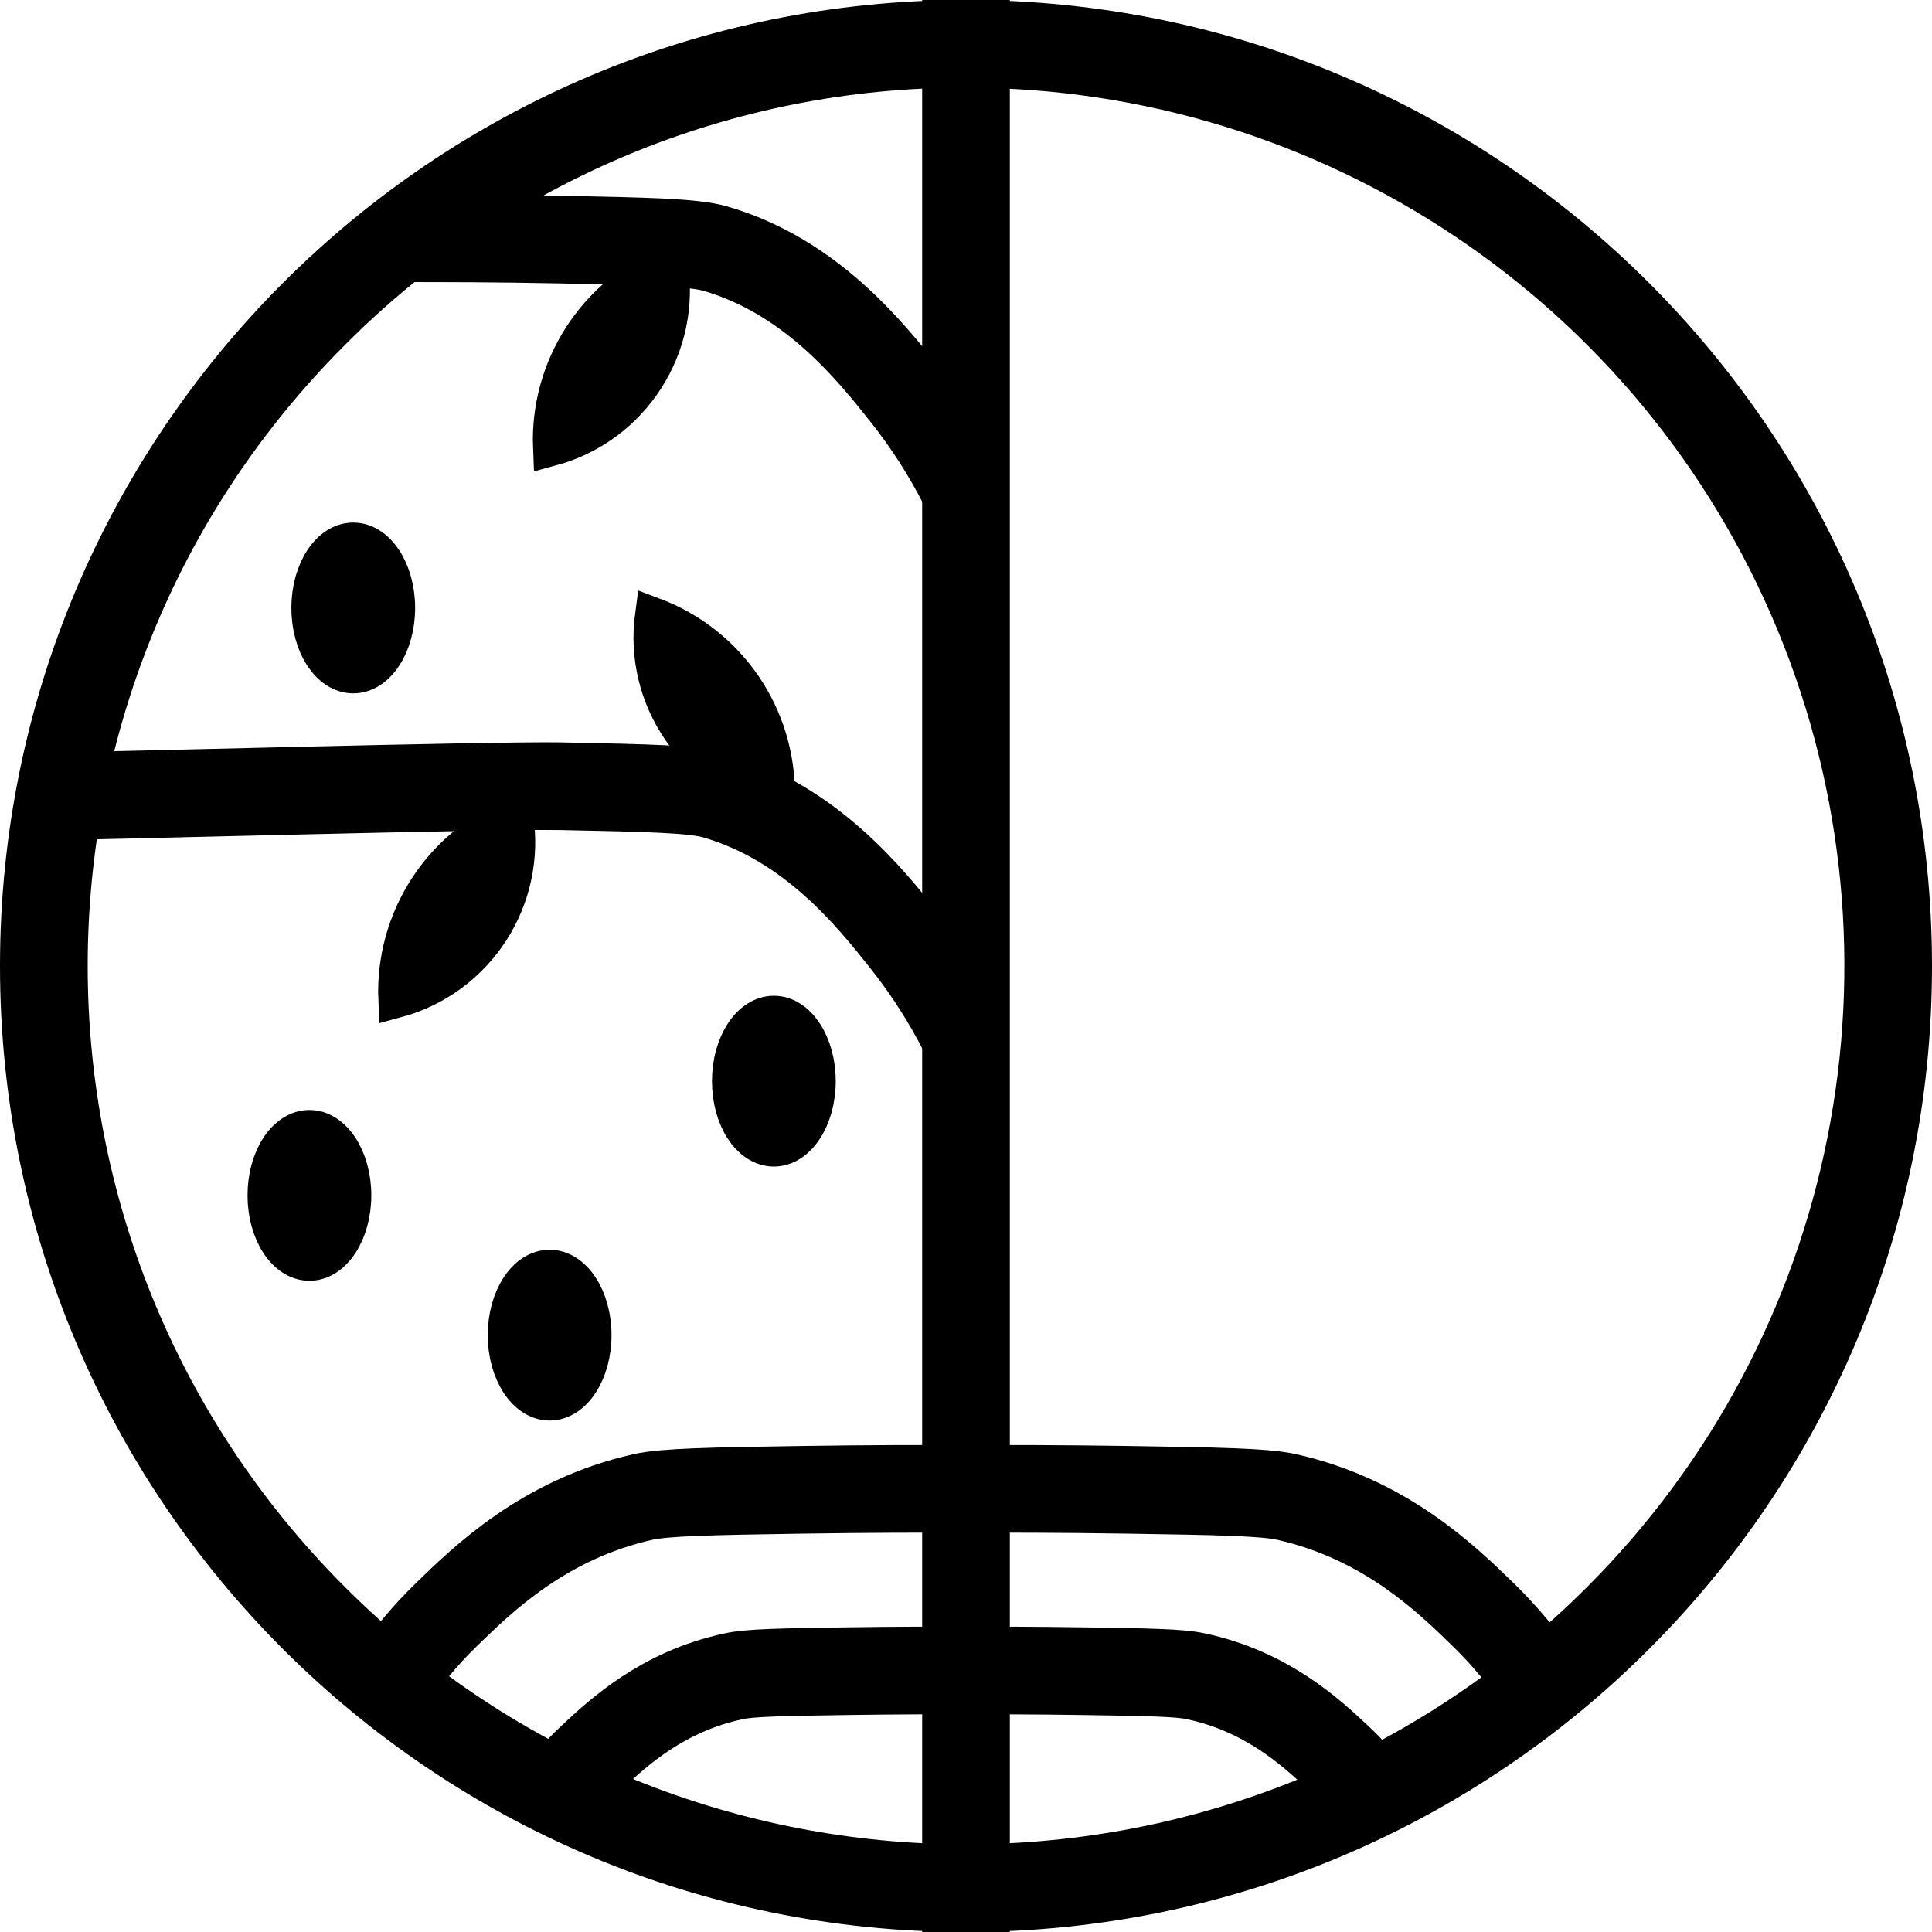
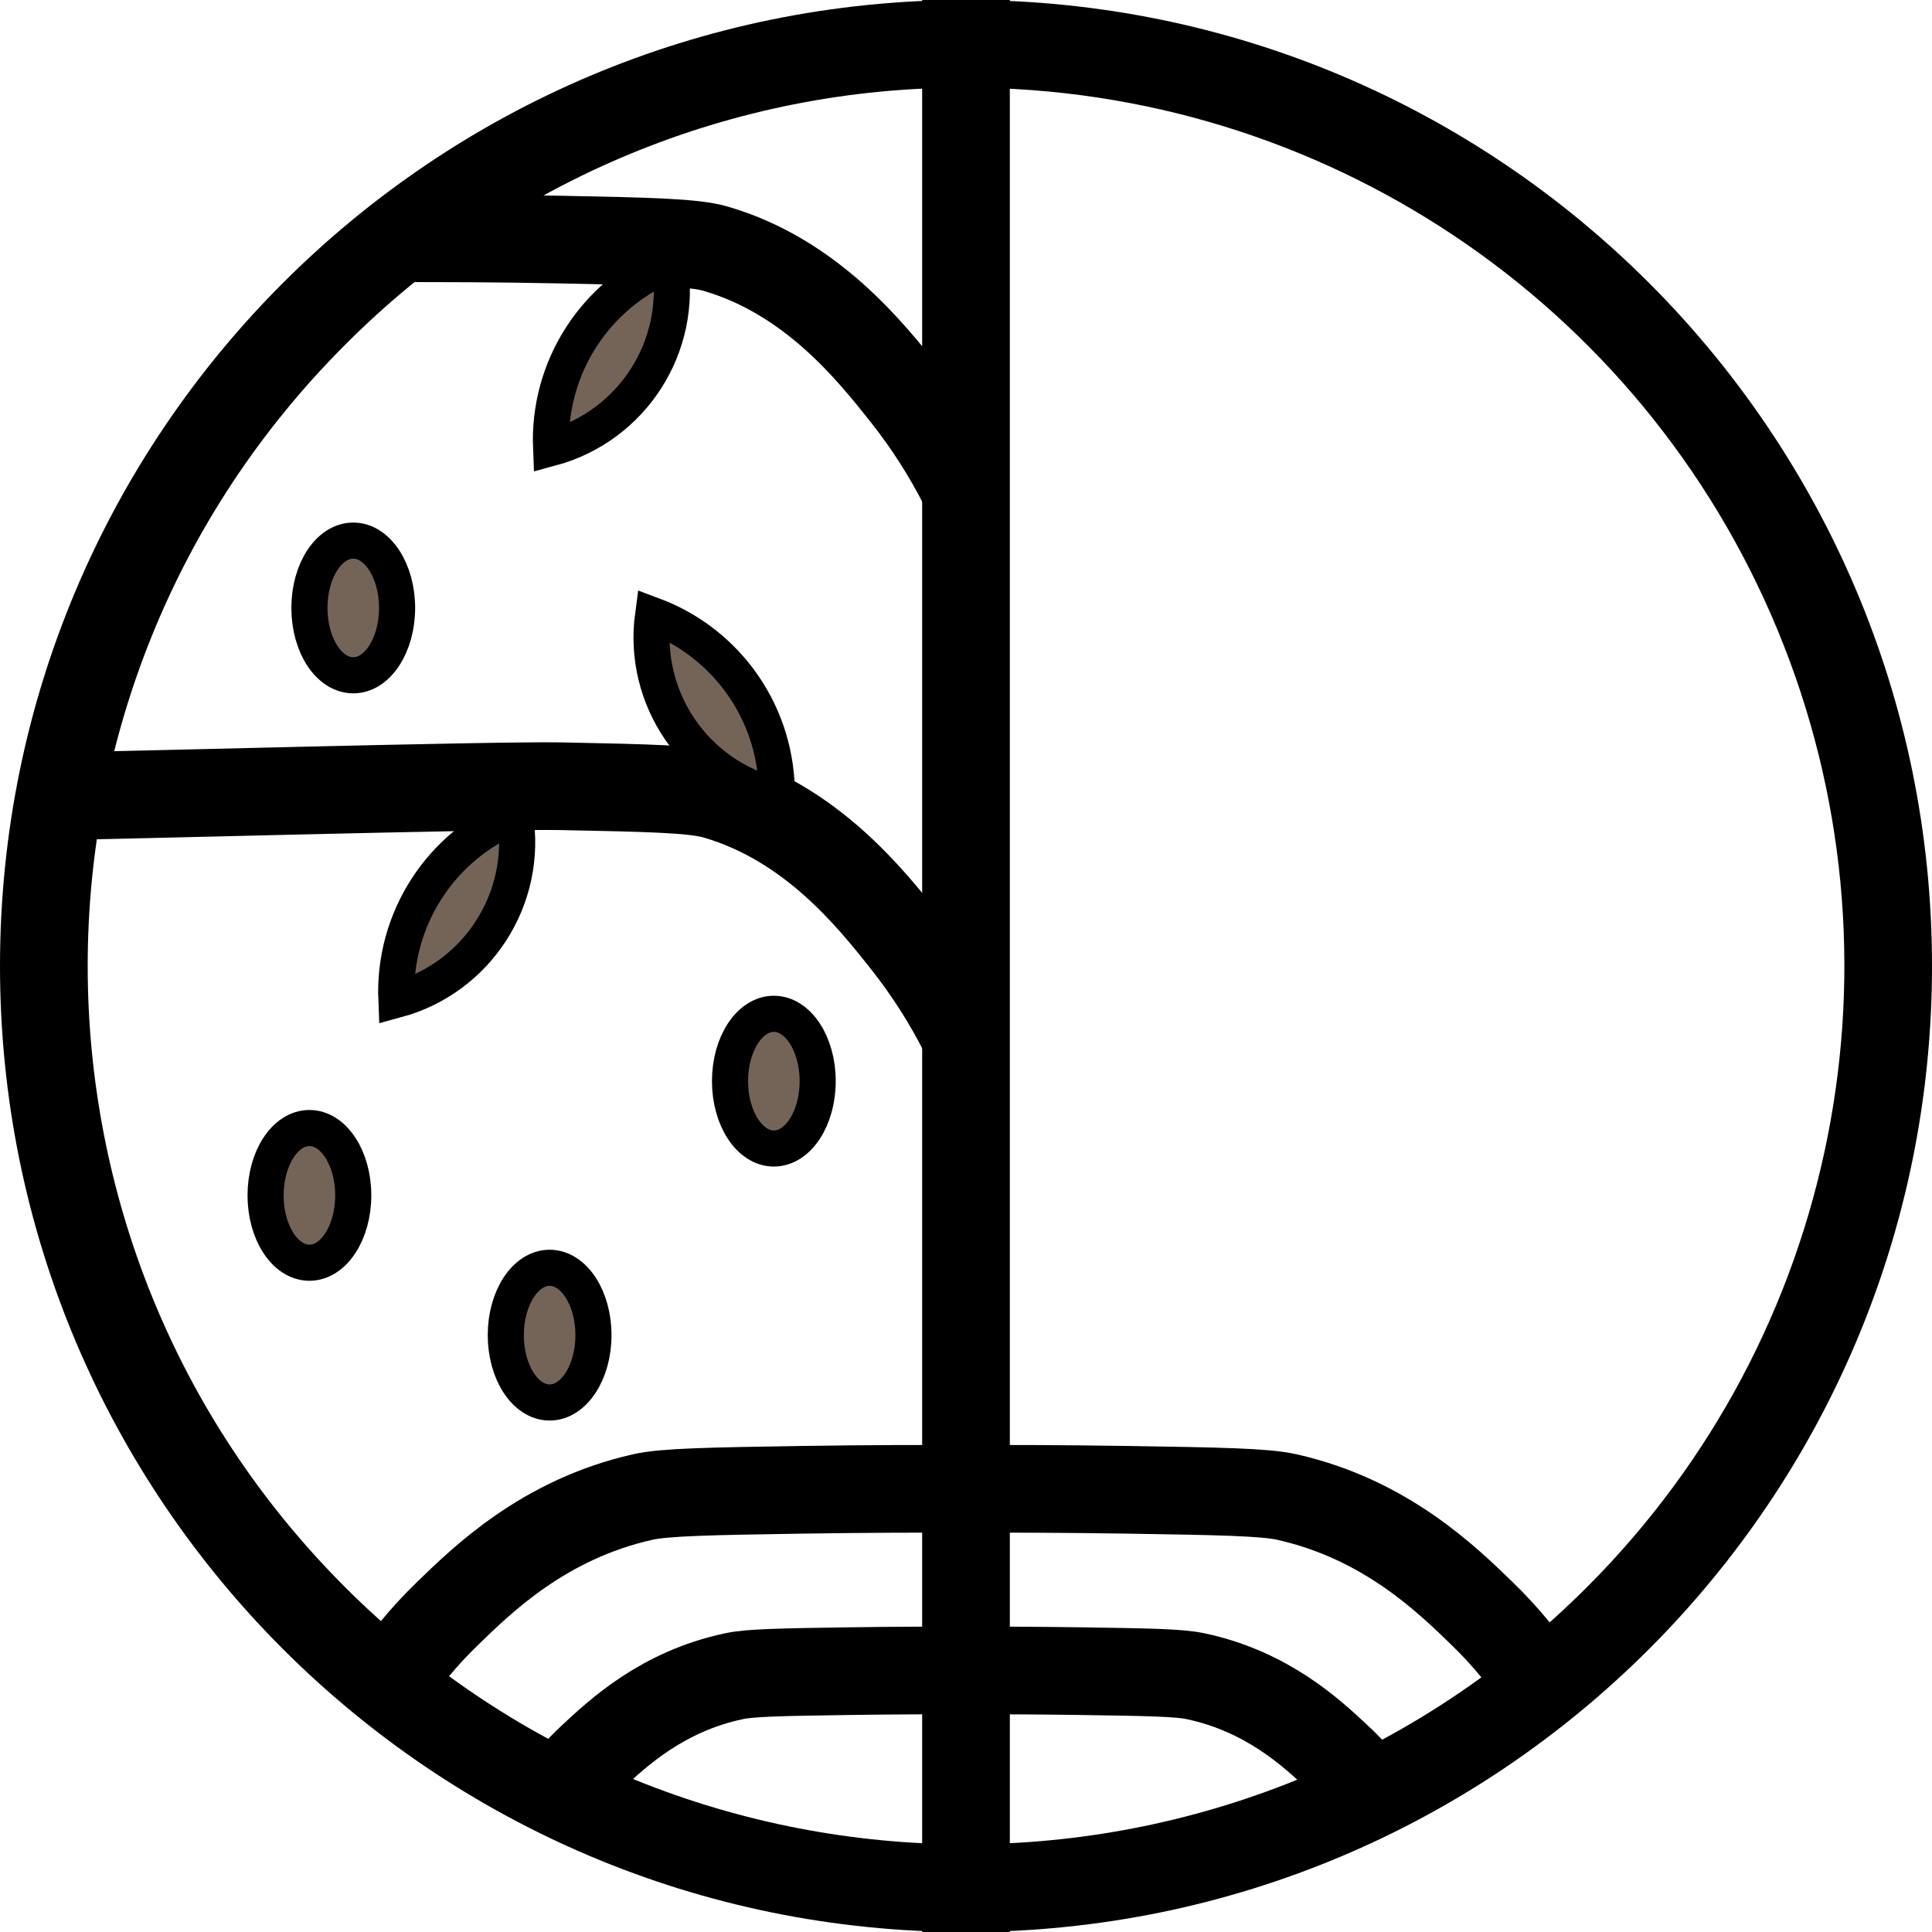
<svg xmlns="http://www.w3.org/2000/svg" viewBox="0 0 374.64 374.64">
  <defs>
-     <style>.cls-1{fill:none;stroke-width:17px;}.cls-1,.cls-2{stroke:#000;stroke-miterlimit:10;}.cls-2,.cls-3{fill:#000;}.cls-2{stroke-width:7px;}</style>
+     <style>.cls-1{fill:none;stroke-width:17px;}.cls-1,.cls-2{stroke:#000;stroke-miterlimit:10;}.cls-2{fill:#746458;stroke-width:7px;}</style>
  </defs>
  <g id="Layer_2" data-name="Layer 2">
    <g id="Ebene_2" data-name="Ebene 2">
      <path class="cls-1" d="M187.32,0V374.64" />
      <path class="cls-1" d="M78.5,46.2c7.07,0,17.53,0,30.25.26,17.13.34,25.78.54,29.95,1.75,18.56,5.37,30.12,19.94,36.82,28.38A104.44,104.44,0,0,1,186.8,94.2" />
      <path class="cls-1" d="M11.43,154.37c7.07,0,84.6-2.16,97.32-1.91,17.13.34,25.78.54,29.95,1.75,18.56,5.37,30.12,19.94,36.82,28.38A104.44,104.44,0,0,1,186.8,200.2" />
      <path class="cls-1" d="M308.87,92.11h0Z" />
      <path class="cls-1" d="M289.21,196.59h0Z" />
      <path class="cls-1" d="M186.78,288.69c-7.3,0-18.1,0-31.22.2-17.68.28-26.6.43-30.91,1.4-19.16,4.3-31.09,16-38,22.72A82.91,82.91,0,0,0,75,327.11" />
      <path class="cls-1" d="M187.38,288.69c7.3,0,18.1,0,31.23.2,17.67.28,26.59.43,30.91,1.4,19.15,4.3,31.08,16,38,22.72a83.57,83.57,0,0,1,11.64,14.1" />
      <path class="cls-1" d="M186.87,323.92c-5.25,0-13,0-22.43.14-12.7.19-19.11.29-22.21,1-13.75,2.94-22.32,10.92-27.29,15.55a57.66,57.66,0,0,0-8.36,9.65" />
      <path class="cls-1" d="M187.3,323.92c5.24,0,13,0,22.43.14,12.69.19,19.1.29,22.2,1,13.76,2.94,22.33,10.92,27.29,15.55a57.66,57.66,0,0,1,8.36,9.65" />
      <path class="cls-2" d="M129.86,51.14a36.93,36.93,0,0,0-23,35.75,31.68,31.68,0,0,0,23-35.75Z" />
      <path class="cls-2" d="M99.86,158.14a36.93,36.93,0,0,0-23,35.75,31.68,31.68,0,0,0,23-35.75Z" />
      <path class="cls-2" d="M150.63,154.37a36.89,36.89,0,0,0-24-35.05,31.66,31.66,0,0,0,24,35.05Z" />
      <ellipse class="cls-2" cx="68.5" cy="117.89" rx="8.5" ry="13.06" />
      <ellipse class="cls-2" cx="106.58" cy="258.9" rx="8.5" ry="13.06" />
      <ellipse class="cls-2" cx="150.06" cy="209.65" rx="8.5" ry="13.06" />
      <ellipse class="cls-2" cx="60" cy="231.8" rx="8.5" ry="13.06" />
-       <path class="cls-3" d="M187.32,17A170.31,170.31,0,0,1,307.75,307.75,170.31,170.31,0,1,1,66.89,66.89,169.19,169.19,0,0,1,187.32,17m0-17C83.87,0,0,83.87,0,187.32S83.87,374.64,187.32,374.64s187.32-83.87,187.32-187.32S290.77,0,187.32,0Z" />
+       <path d="M187.32,17A170.31,170.31,0,0,1,307.75,307.75,170.31,170.31,0,1,1,66.89,66.89,169.19,169.19,0,0,1,187.32,17m0-17C83.87,0,0,83.87,0,187.32S83.87,374.64,187.32,374.64s187.32-83.87,187.32-187.32S290.77,0,187.32,0Z" />
    </g>
  </g>
</svg>
